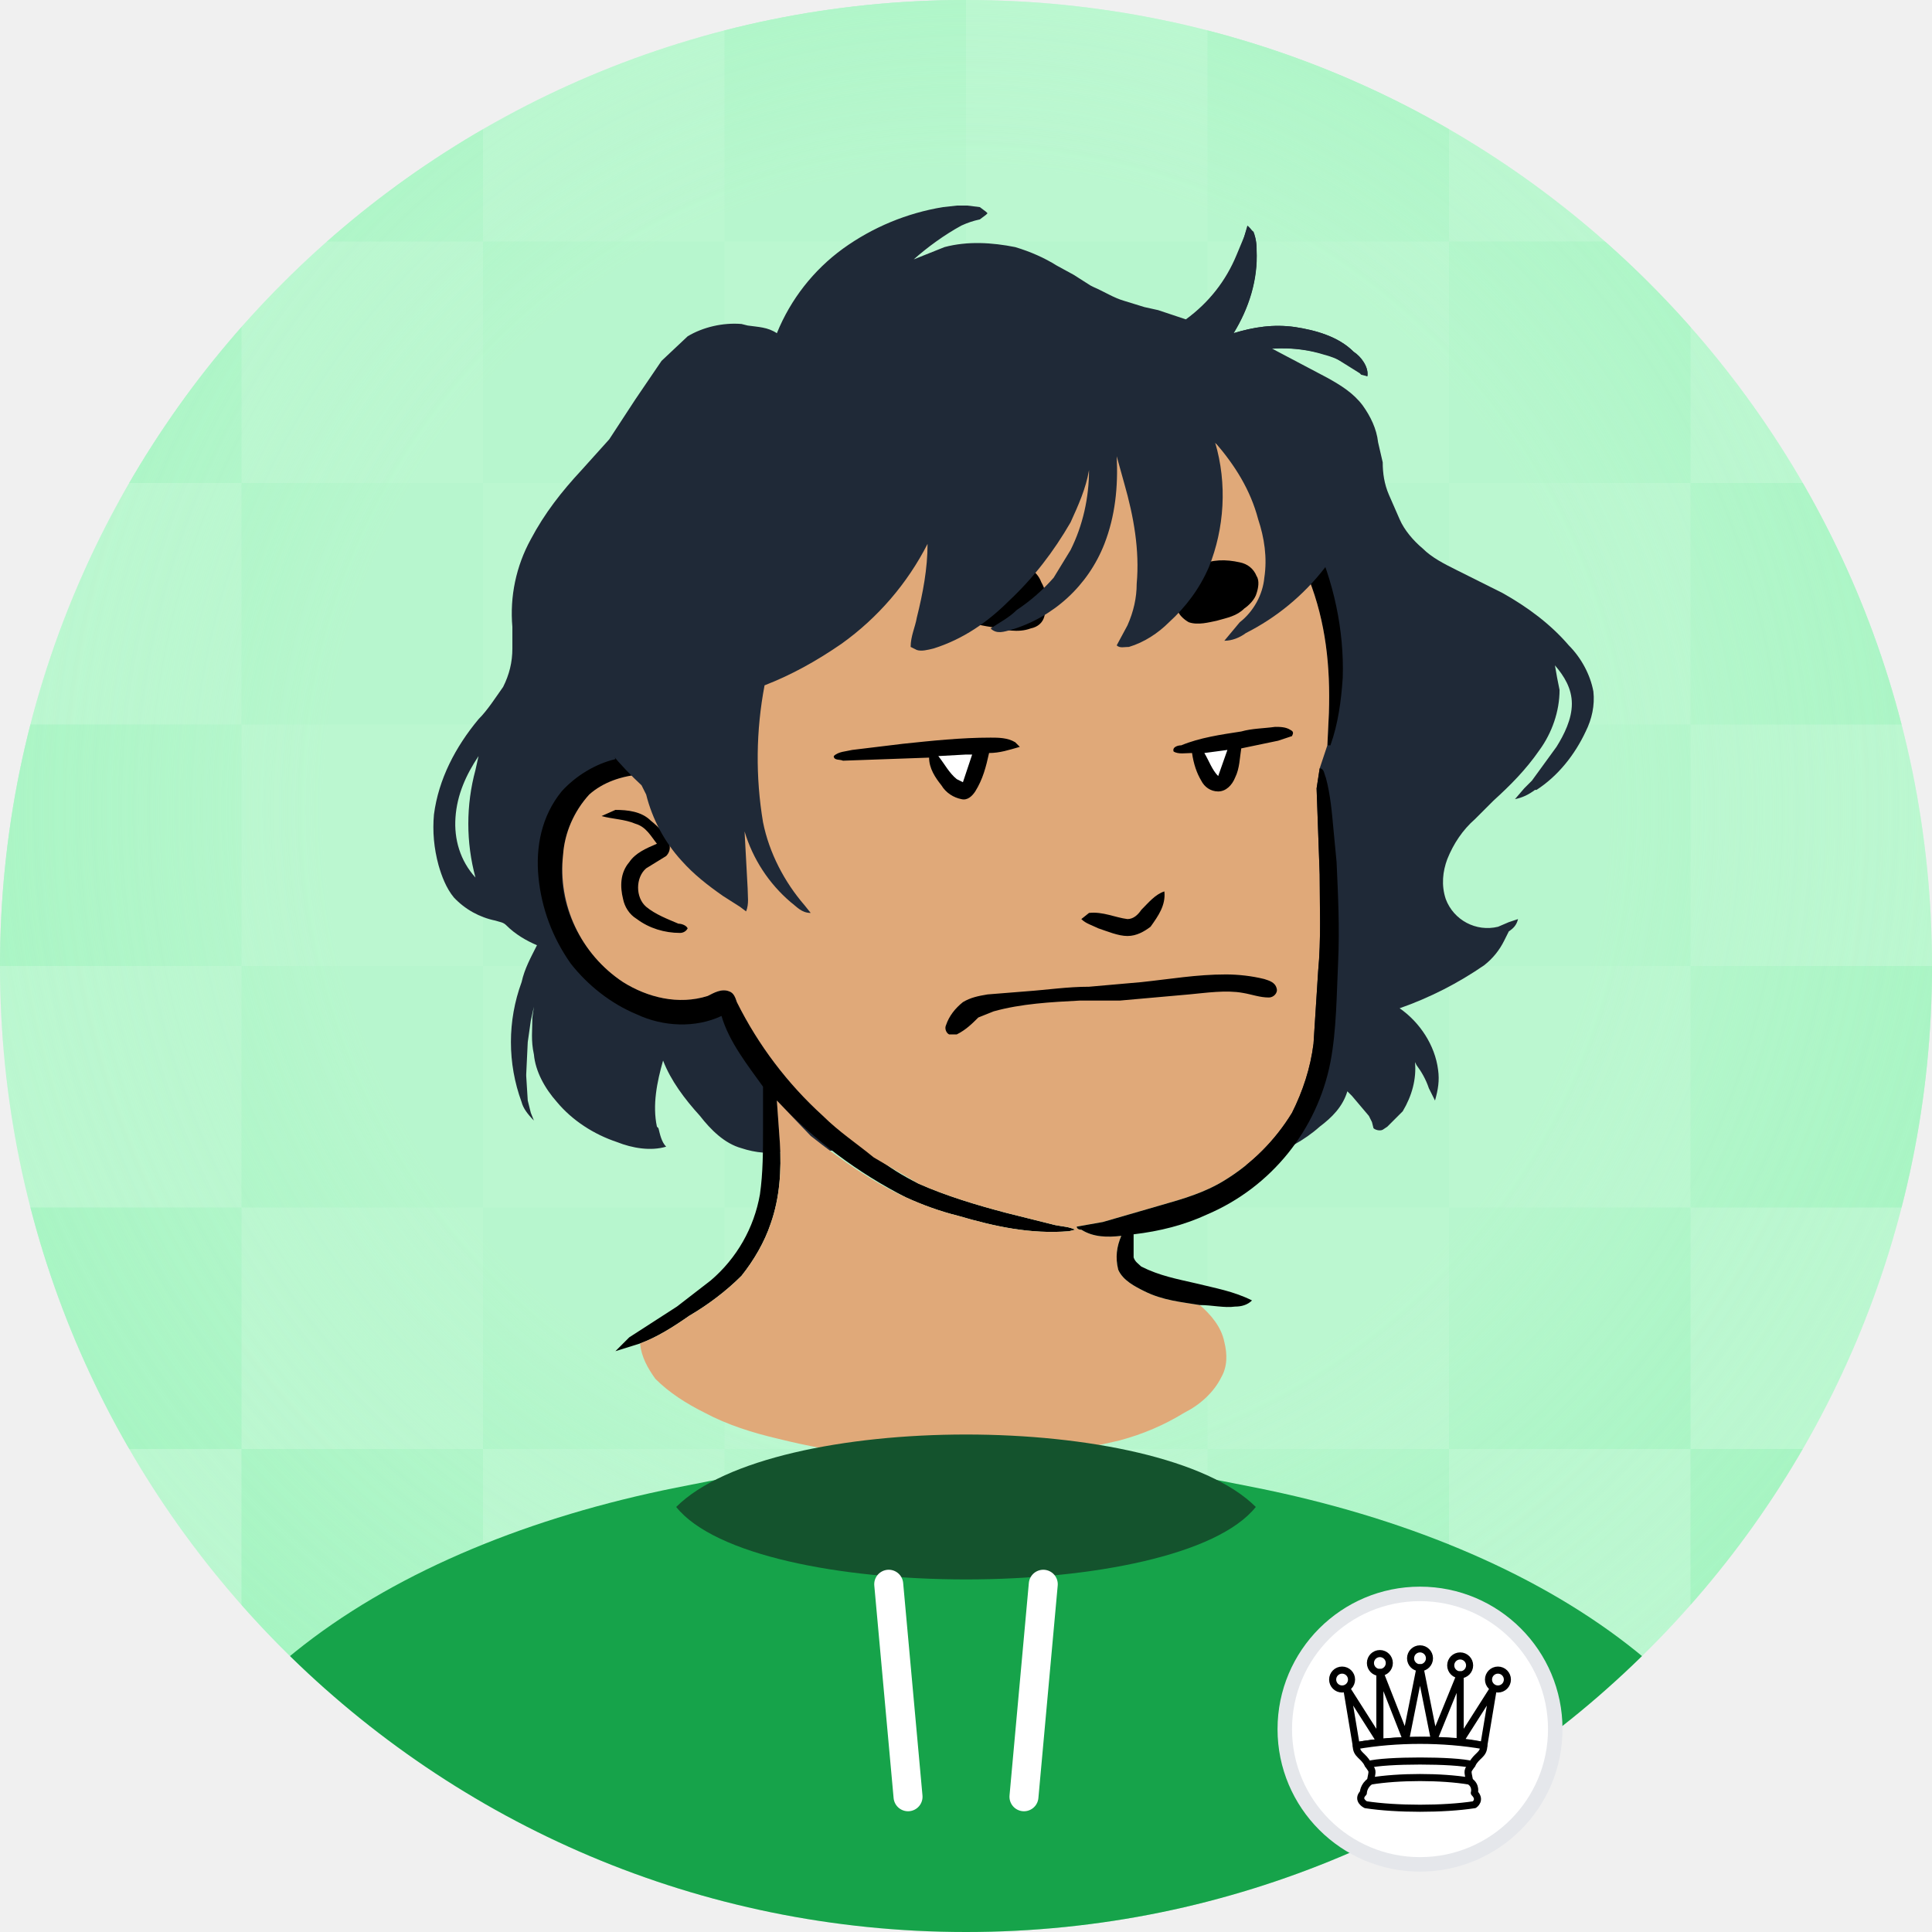
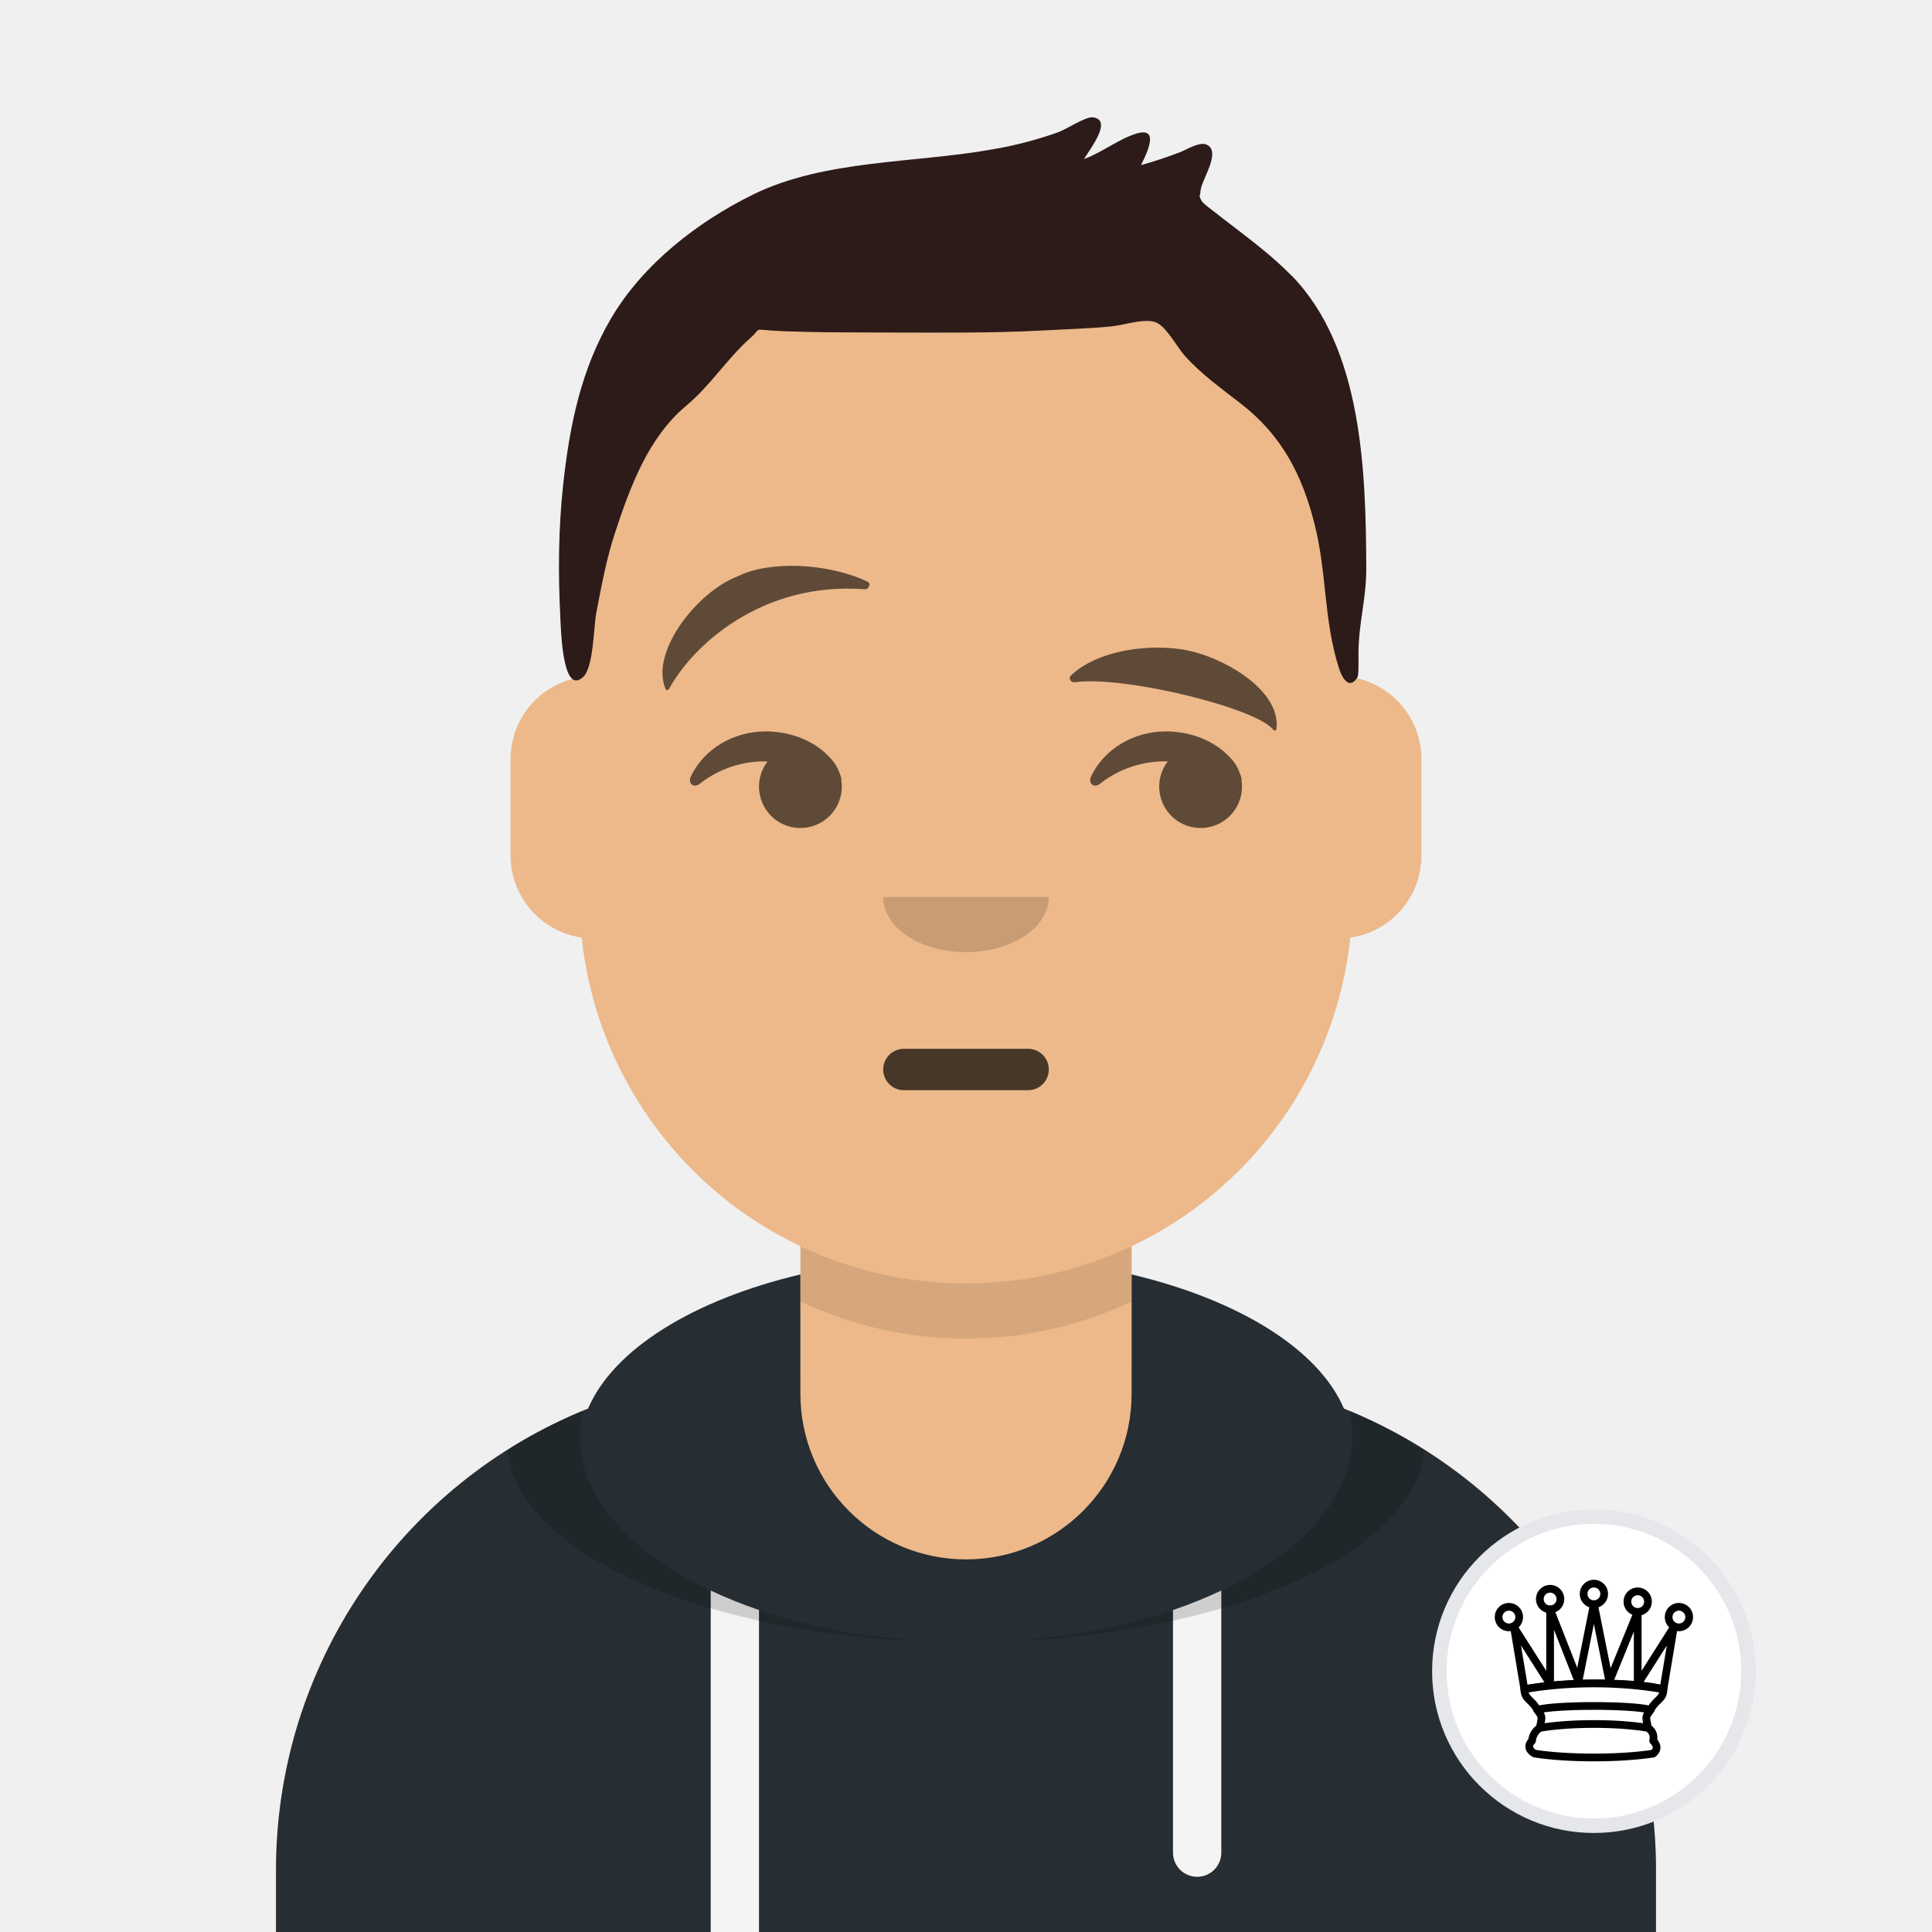
<svg xmlns="http://www.w3.org/2000/svg" viewBox="0 0 200 200" width="200" height="200">
-   <clipPath id="c-kai">
-     <circle cx="100" cy="100" r="100" />
-   </clipPath>
-   <g clip-path="url(#c-kai)">
-     <rect width="200" height="200" fill="#bbf7d0" />
-     <g fill="#86efac" opacity="0.45">
-       <rect x="25" y="0" width="25" height="25" />
-       <rect x="75" y="0" width="25" height="25" />
-       <rect x="125" y="0" width="25" height="25" />
-       <rect x="175" y="0" width="25" height="25" />
-       <rect x="0" y="25" width="25" height="25" />
-       <rect x="50" y="25" width="25" height="25" />
-       <rect x="100" y="25" width="25" height="25" />
-       <rect x="150" y="25" width="25" height="25" />
-       <rect x="25" y="50" width="25" height="25" />
-       <rect x="75" y="50" width="25" height="25" />
-       <rect x="125" y="50" width="25" height="25" />
-       <rect x="175" y="50" width="25" height="25" />
-       <rect x="0" y="75" width="25" height="25" />
-       <rect x="50" y="75" width="25" height="25" />
-       <rect x="100" y="75" width="25" height="25" />
-       <rect x="150" y="75" width="25" height="25" />
-       <rect x="25" y="100" width="25" height="25" />
-       <rect x="75" y="100" width="25" height="25" />
-       <rect x="125" y="100" width="25" height="25" />
-       <rect x="175" y="100" width="25" height="25" />
-       <rect x="0" y="125" width="25" height="25" />
-       <rect x="50" y="125" width="25" height="25" />
-       <rect x="100" y="125" width="25" height="25" />
-       <rect x="150" y="125" width="25" height="25" />
-       <rect x="25" y="150" width="25" height="25" />
-       <rect x="75" y="150" width="25" height="25" />
-       <rect x="125" y="150" width="25" height="25" />
-       <rect x="175" y="150" width="25" height="25" />
-       <rect x="0" y="175" width="25" height="25" />
-       <rect x="50" y="175" width="25" height="25" />
-       <rect x="100" y="175" width="25" height="25" />
-       <rect x="150" y="175" width="25" height="25" />
+   <svg x="0" y="0" width="200" height="200" viewBox="0 0 280 280" fill="none" shape-rendering="auto">
+     <mask id="viewboxMask">
+       <rect width="280" height="280" rx="0" ry="0" x="0" y="0" fill="#fff" />
+     </mask>
+     <g mask="url(#viewboxMask)">
+       <g transform="translate(8)">
+         <path d="M132 36a56 56 0 0 0-56 56v6.17A12 12 0 0 0 66 110v14a12 12 0 0 0 10.3 11.88 56.04 56.04 0 0 0 31.7 44.73v18.4h-4a72 72 0 0 0-72 72v9h200v-9a72 72 0 0 0-72-72h-4v-18.39a56.04 56.04 0 0 0 31.7-44.73A12 12 0 0 0 198 124v-14a12 12 0 0 0-10-11.83V92a56 56 0 0 0-56-56Z" fill="#edb98a" />
+         <path d="M108 180.61v8a55.79 55.79 0 0 0 24 5.39c8.59 0 16.73-1.93 24-5.39v-8a55.79 55.79 0 0 1-24 5.39 55.79 55.79 0 0 1-24-5.39Z" fill="#000" fill-opacity=".1" />
+         <g transform="translate(0 170)">
+           <path d="M108 14.7c-15.52 3.68-27.1 10.83-30.77 19.44A72.02 72.02 0 0 0 32 101v9h200v-9a72.02 72.02 0 0 0-45.23-66.86C183.1 25.53 171.52 18.38 156 14.7V32a24 24 0 1 1-48 0V14.7Z" fill="#262e33" />
+           <path d="M102 63.34a67.1 67.1 0 0 1-7-2.82V110h7V63.34ZM162 63.34a67.04 67.04 0 0 0 7-2.82V98.5a3.5 3.5 0 1 1-7 0V63.34Z" fill="#F4F4F4" />
+           <path d="M187.62 34.49a71.79 71.79 0 0 1 10.83 5.63C197.11 55.62 167.87 68 132 68c30.93 0 56-13.43 56-30 0-1.19-.13-2.36-.38-3.51ZM76.38 34.49a16.48 16.48 0 0 0-.38 3.5c0 16.58 25.07 30 56 30-35.87 0-65.1-12.38-66.45-27.88a71.79 71.79 0 0 1 10.83-5.63Z" fill="#000" fill-opacity=".16" />
+         </g>
+         <g transform="translate(78 134)">
+           <rect x="42" y="18" width="24" height="6" rx="3" fill="#000" fill-opacity=".7" />
+         </g>
+         <g transform="translate(104 122)">
+           <path fill-rule="evenodd" clip-rule="evenodd" d="M16 8c0 4.42 5.37 8 12 8s12-3.58 12-8" fill="#000" fill-opacity=".16" />
+         </g>
+         <g transform="translate(76 90)">
+           <path d="M27 16c-4.84 0-9 2.65-10.84 6.45-.54 1.1.39 1.85 1.28 1.12a15.13 15.13 0 0 1 9.8-3.22 6 6 0 1 0 10.7 2.8 2 2 0 0 0-.12-.74l-.15-.38a6 6 0 0 0-1.64-2.48C33.9 17.32 30.5 16 27 16ZM85 16c-4.84 0-9 2.65-10.84 6.45-.54 1.1.39 1.85 1.28 1.12a15.13 15.13 0 0 1 9.8-3.22 6 6 0 1 0 10.7 2.8 2 2 0 0 0-.12-.74l-.15-.38a6 6 0 0 0-1.64-2.48C91.9 17.32 88.5 16 85 16Z" fill="#000" fill-opacity=".6" />
+         </g>
+         <g transform="translate(76 82)">
+           <path d="m22.77 1.58.9-.4C28.93-.91 36.88-.03 41.73 2.3c.57.27.18 1.15-.4 1.1-14.92-1.14-24.96 8.15-28.37 14.45-.1.18-.41.2-.49.03-2.3-5.32 4.45-13.98 10.3-16.3ZM87 12.07c5.75.77 14.74 5.8 13.99 11.6-.03.2-.31.26-.44.1-2.49-3.2-21.71-7.87-28.71-6.9-.64.1-1.07-.57-.63-.98 3.75-3.54 10.62-4.52 15.78-3.82Z" fill-rule="evenodd" clip-rule="evenodd" fill="#000" fill-opacity=".6" />
+         </g>
+         <g transform="translate(-1)">
+           <path fill-rule="evenodd" clip-rule="evenodd" d="M180.15 39.92c-2.76-2.82-5.96-5.21-9.08-7.61-.69-.53-1.39-1.05-2.06-1.6-.15-.12-1.72-1.24-1.9-1.66-.45-.99-.19-.22-.12-1.4.08-1.5 3.13-5.73.85-6.7-1-.43-2.8.7-3.75 1.08a59.56 59.56 0 0 1-5.73 1.9c.93-1.85 2.7-5.57-.63-4.58-2.6.78-5.03 2.77-7.64 3.7.86-1.4 4.32-5.8 1.2-6.05-.98-.07-3.8 1.75-4.86 2.14a55.81 55.81 0 0 1-9.63 2.51c-11.2 2.02-24.3 1.45-34.65 6.54-8 3.93-15.88 10.03-20.5 17.8-4.44 7.48-6.1 15.67-7.03 24.25-.69 6.3-.74 12.8-.42 19.12.1 2.07.34 11.61 3.34 8.72 1.5-1.44 1.49-7.25 1.87-9.22.75-3.91 1.47-7.85 2.72-11.64 2.2-6.68 4.81-13.8 10.3-18.4 3.53-2.94 6.01-6.93 9.39-9.9 1.51-1.35.36-1.2 2.8-1.03 1.63.12 3.28.16 4.92.2 3.8.1 7.6.08 11.4.1 7.64 0 15.25.12 22.89-.28 3.4-.18 6.8-.28 10.18-.6 1.9-.17 5.25-1.38 6.8-.45 1.43.84 2.91 3.61 3.94 4.75 2.41 2.67 5.3 4.72 8.12 6.92 5.9 4.57 8.87 10.33 10.66 17.48 1.79 7.13 1.29 13.75 3.5 20.76.38 1.24 1.4 3.36 2.67 1.46.24-.36.18-2.3.18-3.42 0-4.52 1.14-7.91 1.13-12.46-.06-13.83-.5-31.87-10.85-42.44Z" fill="#2c1b18" />
+         </g>
+         <g transform="translate(49 72)" />
+         <g transform="translate(62 42)" />
+       </g>
    </g>
-     <radialGradient id="v-kai" cx="50%" cy="42%" r="60%">
-       <stop offset="55%" stop-color="#bbf7d0" />
-       <stop offset="100%" stop-color="#bbf7d0" stop-opacity="0" />
-     </radialGradient>
-     <rect width="200" height="200" fill="url(#v-kai)" opacity="0.85" />
-     <svg x="22" y="6" width="156" height="156" viewBox="0 0 980 980" fill="none" shape-rendering="auto">
-       <mask id="viewboxMask">
-         <rect width="980" height="980" rx="0" ry="0" x="0" y="0" fill="#fff" />
-       </mask>
-       <g mask="url(#viewboxMask)">
-         <g transform="translate(10 -60)">
-           <path fill-rule="evenodd" clip-rule="evenodd" d="m489 157-8-1h-7l-9 1a154 154 0 0 0-65 27 127 127 0 0 0-43 55c-6-4-12-4-19-5l-4-1c-12-1-25 2-35 8l-17 16-17 25-17 26-18 20c-13 14-24 28-33 45a100 100 0 0 0-12 57v14c0 9-2 17-6 25-5 7-10 15-16 21-15 18-26 39-29 62-1 11 0 22 3 33 2 7 5 15 10 21a51 51 0 0 0 27 15c3 1 5 1 7 3 6 6 13 10 20 13-4 8-8 15-10 24a113 113 0 0 0 0 78c1 4 4 8 8 12l-2-5-2-8-1-16v-1l1-21 2-14 2-9-1 7c0 8-1 15 1 24 1 11 7 22 15 31 10 12 24 21 39 26 10 4 22 6 32 3-3-3-4-8-5-12l-1-1c-3-14 0-29 4-43 5 13 14 25 24 36 7 9 16 18 27 21 9 3 19 4 28 2h19a1567 1567 0 0 0 61-3c32-1 64 1 95 6l23 4a507 507 0 0 0 26 5c5 1 10 3 15 2l9 1h7c20 2 41-4 59-11 12-5 24-11 34-20 8-6 15-13 18-23l3 3 11 13 2 4 1 4c1 1 4 2 6 1l3-2 10-10c6-10 9-21 8-32l1 2c3 4 6 9 8 15l1 2 3 6c2-7 3-13 2-20-2-16-12-31-25-40a232 232 0 0 0 55-28 46 46 0 0 0 13-16l3-6c3-2 5-4 6-8l-6 2-7 3a29 29 0 0 1-34-18c-3-9-2-18 1-26 4-10 10-19 18-26l12-12c11-10 21-20 30-33 8-11 13-25 13-39a346 346 0 0 1-3-16c6 7 11 15 11 25s-5 20-10 28l-16 22-5 5-6 7c5-1 9-3 13-6h1c14-9 25-23 32-38 4-8 6-17 5-26-2-11-8-22-16-30-12-14-27-25-43-34l-30-15c-8-4-16-8-22-14-6-5-12-12-15-19l-7-16c-3-7-4-14-4-21l-3-13c-1-9-5-17-10-24-6-8-14-13-23-18l-36-19c13-1 28 1 41 6l16 10 1 1 4 1c1-6-4-13-9-16-10-10-25-14-38-16-14-2-27 0-40 4 10-16 16-35 15-54v-1c0-5-1-11-6-15l-2 7-5 12c-7 17-18 31-33 42l-18-6-9-2-13-4c-7-2-13-6-20-9l-2-1-11-7-11-6c-8-5-17-9-27-12-15-3-31-4-46 0l-20 8c9-8 20-16 31-22a55 55 0 0 1 12-4l4-3 1-1-1-1-4-3ZM161 523l2-9c-8 12-14 25-15 40-1 14 3 28 13 39a134 134 0 0 1 0-70Z" fill="#1f2937" />
-           <path d="M528 244c41 6 80 22 113 47 28 21 50 49 65 81 13 28 20 60 19 91-1 15-3 30-8 44h-2l1-21c1-30-2-59-13-87-10-30-28-57-50-79-42-40-98-62-156-63a243 243 0 0 0-196 94 207 207 0 0 0-40 139l2 25c8 0 19 0 25 7l-3 3-17 1c-12 1-24 5-33 13a64 64 0 0 0-17 39c-5 32 12 65 39 83 16 10 36 15 55 9 4-2 9-5 14-3 3 1 4 4 5 7a251 251 0 0 0 90 100c8 7 18 13 28 18 18 8 38 14 57 19l32 8c5 1 9 1 13 3l-4 1c-25 2-48-3-72-10-12-3-23-7-34-12a306 306 0 0 1-84-63l2 28c1 17 0 35-6 52-4 12-11 24-19 34-10 10-22 19-34 26-10 7-21 14-32 18l-16 5 9-9 31-20 22-17a95 95 0 0 0 32-56c2-14 2-28 2-43v-27c-10-14-22-29-27-46-17 8-38 7-55-1-17-7-32-19-43-33-12-17-19-36-21-56s2-40 15-56c9-10 22-18 35-21-4-14-6-29-6-44a234 234 0 0 1 83-173 249 249 0 0 1 199-55Z" fill="#000" />
-           <path d="M653 320c22 22 40 49 50 79 11 28 14 57 13 87l-1 21-5 15-2 13 2 56c0 21 1 42-1 63l-3 47c-2 16-7 31-14 45-11 18-26 33-44 44-13 8-27 12-41 16l-38 11-17 3c0 1 1 2 3 2 8 5 17 5 26 4-3 7-4 14-2 22 3 7 11 11 17 14 12 6 24 7 36 9 7 6 14 14 16 24 2 8 2 16-2 23-5 10-14 18-24 23-13 8-27 14-42 18a468 468 0 0 1-222-1c-17-4-33-9-48-17-12-6-23-13-32-22-5-7-9-14-10-23 11-4 22-11 32-18 12-7 24-16 34-26 8-10 15-22 19-34 6-17 7-35 6-52l-2-28 22 23c19 15 40 30 62 40 11 5 22 9 34 12 24 7 47 12 72 10l4-1c-4-2-8-2-13-3l-32-8c-19-5-39-11-57-19l-29-17c-11-9-23-17-33-27a251 251 0 0 1-56-74c-1-3-2-6-5-7-5-2-10 1-14 3-19 6-39 1-55-9a88 88 0 0 1-39-83c1-14 7-28 17-39 9-8 21-12 33-13l17-1 3-3c-6-7-17-7-25-7l-2-25a207 207 0 0 1 40-139 243 243 0 0 1 196-94c58 1 114 23 156 63Z" fill="#e0a979" />
-           <path d="M710 522c3 0 3 4 4 6 3 11 4 23 5 34l2 21c1 22 2 43 1 65-1 21-1 44-5 65a136 136 0 0 1-80 99c-15 7-31 11-48 13v15c1 3 3 4 5 6 12 6 23 8 36 11 12 3 24 5 36 11-3 3-7 4-11 4-7 1-15-1-23-1-12-2-24-3-36-9-6-3-14-7-17-14-2-8-1-15 2-22-9 1-18 1-26-4-2 0-3-1-3-2l17-3 38-11c14-4 28-8 41-16 18-11 33-26 44-44 7-14 12-29 14-45l3-47c2-21 1-42 1-63l-2-56 2-13ZM252 549c8 0 17 1 23 7 5 4 10 9 12 15 1 3 0 6-2 8l-13 8c-7 6-7 19 0 25 6 5 14 8 21 11 2 0 5 1 6 3-1 2-3 3-5 3-10 0-20-3-28-9-5-3-8-8-9-13-2-8-2-17 4-24 4-6 11-9 18-12-4-5-7-11-14-13-7-3-15-3-22-5l9-4Z" fill="#000" />
-           <path d="M681 495c3 0 7 0 10 2 2 1 2 2 1 4l-9 3-24 5c-1 6-1 13-4 19-2 5-6 9-11 9s-9-3-11-7c-3-5-5-11-6-18-4 0-9 1-12-1-1-3 3-4 5-4 12-5 26-7 39-9 7-2 15-2 22-3ZM496 502c5 0 11 0 16 3l3 3c-7 2-13 4-20 4-2 9-4 17-9 25-2 3-5 6-9 5-5-1-10-4-13-9-4-5-8-11-8-18l-56 2c-2-1-6 0-6-3 3-3 8-3 12-4l33-4c19-2 38-4 57-4Z" fill="#000000" />
-           <path d="m650 510-6 17c-4-4-6-10-9-15l15-2ZM484 513l-6 18-4-2c-5-4-8-10-12-15l18-1h4Z" fill="#fff" />
-           <path d="M492 386c7 0 13 0 19 2 8 2 15 5 18 13 4 7 4 14 2 22-1 4-4 7-9 8-8 3-17 1-26-1-7-1-15-3-22-6-6-3-12-8-13-14-2-6 2-13 7-16 7-6 16-7 24-8ZM658 388c5 1 9 4 11 9 2 3 1 8 0 11-1 4-5 8-8 10-5 5-11 6-18 8-5 1-12 3-18 1-2-1-6-4-7-7-3-11 3-25 14-30 8-4 17-4 26-2Z" fill="#000000" />
-           <path d="M609 602c1 9-4 16-9 23-4 3-9 6-15 6s-13-3-19-5c-4-2-8-3-11-6l5-4c9-1 17 3 25 4 4 0 7-3 9-6 5-5 9-10 15-12Z" fill="#000000" />
-           <path d="M649 656c8 0 17 1 25 3 3 1 7 2 8 6 1 3-2 6-5 6-6 0-11-2-17-3-11-2-24 0-35 1l-45 4h-26c-19 1-38 2-56 7l-10 4c-4 4-8 8-14 11h-5c-2-1-3-4-2-6 2-6 6-11 11-15 5-3 10-4 16-5l25-2c14-1 27-3 41-3l34-3c19-2 36-5 55-5Z" fill="#000000" />
-           <path d="m663 170 4 3c2 5 2 11 2 16 0 18-6 35-15 50 13-4 26-6 40-4 13 2 28 6 38 16 5 4 10 10 9 16l-6-3c-7-5-14-9-22-11-19-6-38-5-56 0l17 8c23 13 42 32 52 56 5 13 7 26 4 39s-9 26-17 36a151 151 0 0 1-51 42c-4 3-9 5-14 5l10-12c9-7 15-18 16-29 2-13 0-26-4-38-5-19-15-35-28-50 8 27 6 56-4 81-6 14-15 26-26 36-7 7-16 13-26 16-3 0-6 1-8-1l7-13c4-9 6-18 6-27 2-22-2-44-8-65l-5-18c1 20-1 39-8 57a94 94 0 0 1-61 56c-4 1-9 3-13-1 6-4 12-7 17-12 9-6 17-13 24-21l11-18c8-16 12-34 12-52-2 12-7 23-12 34-11 19-24 36-40 51-14 14-30 25-49 31-4 1-8 2-11 1l-4-2c0-7 3-13 4-19 4-16 7-32 7-48a181 181 0 0 1-56 65c-16 11-32 20-50 27a253 253 0 0 0-1 89c4 20 14 39 27 54l4 5c-6 0-9-4-13-7a97 97 0 0 1-30-46l2 37c0 5 1 10-1 15l-4-3-11-7c-10-7-19-14-27-23-11-12-19-27-23-43l-3-6c-14-13-27-28-36-45-10-19-16-39-17-60-2-32 7-63 24-90 19-31 48-55 79-73a354 354 0 0 1 280-28c3 1 6 4 10 2a102 102 0 0 0 52-63l2-6Z" fill="#1f2937" />
-         </g>
-         <g transform="translate(10 -60)" />
-       </g>
-     </svg>
-     <path d="M14 200 C16 176 40 160 70 154 C80 152 86 151 90 151 L110 151 C114 151 120 152 130 154 C160 160 184 176 186 200 Z" fill="#16a34a" />
-     <path d="M70 156 C80 146 120 146 130 156 C122 166 78 166 70 156 Z" fill="#14532d" />
-     <path d="M92 164 L94 186 M108 164 L106 186" stroke="#fff" stroke-width="3" stroke-linecap="round" />
-   </g>
-   <g transform="translate(134 166)">
-     <circle cx="13" cy="13" r="14" fill="#fff" stroke="#e5e7eb" stroke-width="1.5" />
-     <svg x="2" y="2" width="22" height="22" style="color-scheme:light only" viewBox="0 0 45 45">
+   </svg>
+   <g transform="translate(150 158)">
+     <circle cx="15" cy="15" r="16" fill="#fff" stroke="#e5e7eb" stroke-width="1.5" />
+     <svg x="3" y="3" width="24" height="24" style="color-scheme:light only" viewBox="0 0 45 45">
      <g fill="#fff" fill-rule="evenodd" stroke="#000" stroke-linecap="round" stroke-linejoin="round" stroke-width="1.5">
        <path d="M8 12a2 2 0 1 1-4 0 2 2 0 1 1 4 0m16.5-4.5a2 2 0 1 1-4 0 2 2 0 1 1 4 0M41 12a2 2 0 1 1-4 0 2 2 0 1 1 4 0M16 8.5a2 2 0 1 1-4 0 2 2 0 1 1 4 0M33 9a2 2 0 1 1-4 0 2 2 0 1 1 4 0" />
        <path stroke-linecap="butt" d="M9 26c8.5-1.5 21-1.5 27 0l2-12-7 11V11l-5.5 13.5-3-15-3 15-5.5-14V25L7 14z" />
        <path stroke-linecap="butt" d="M9 26c0 2 1.5 2 2.5 4 1 1.5 1 1 .5 3.5-1.5 1-1.5 2.5-1.5 2.5-1.5 1.5.5 2.5.5 2.5 6.5 1 16.5 1 23 0 0 0 1.5-1 0-2.5 0 0 .5-1.5-1-2.5-.5-2.5-.5-2 .5-3.5 1-2 2.5-2 2.5-4-8.5-1.5-18.5-1.5-27 0z" />
        <path fill="none" d="M11.5 30c3.5-1 18.5-1 22 0M12 33.5c6-1 15-1 21 0" />
      </g>
    </svg>
  </g>
</svg>
